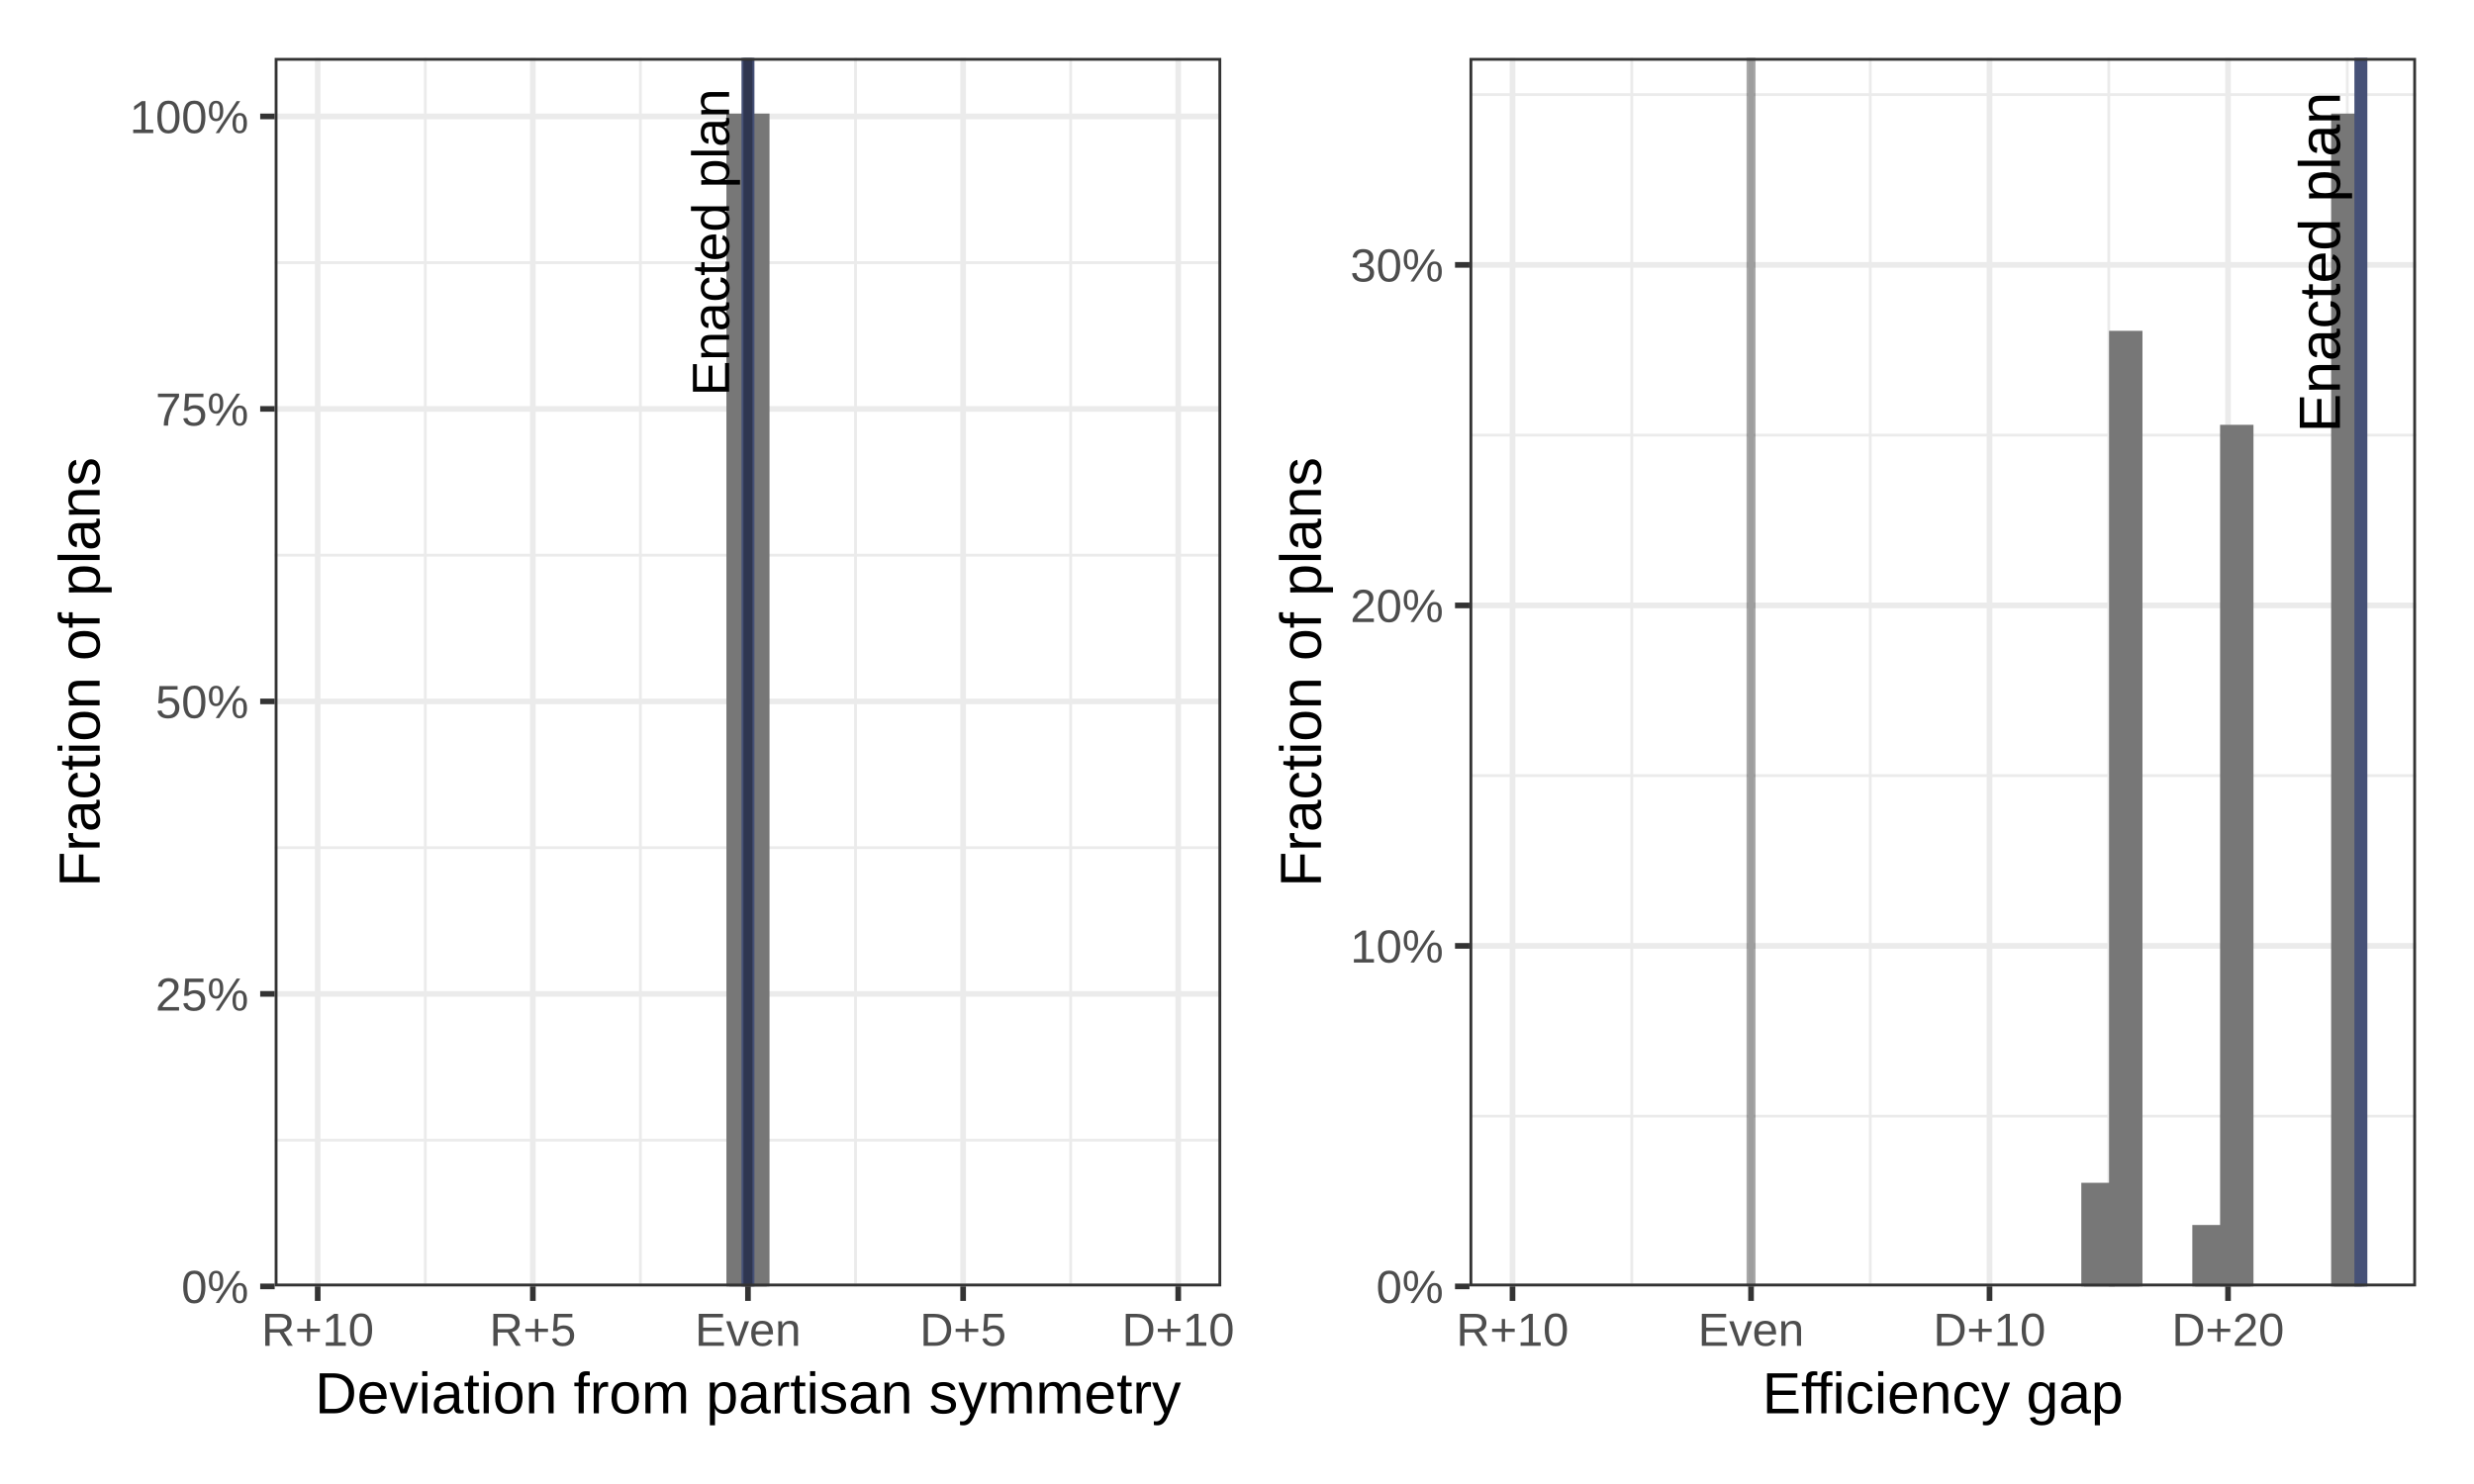
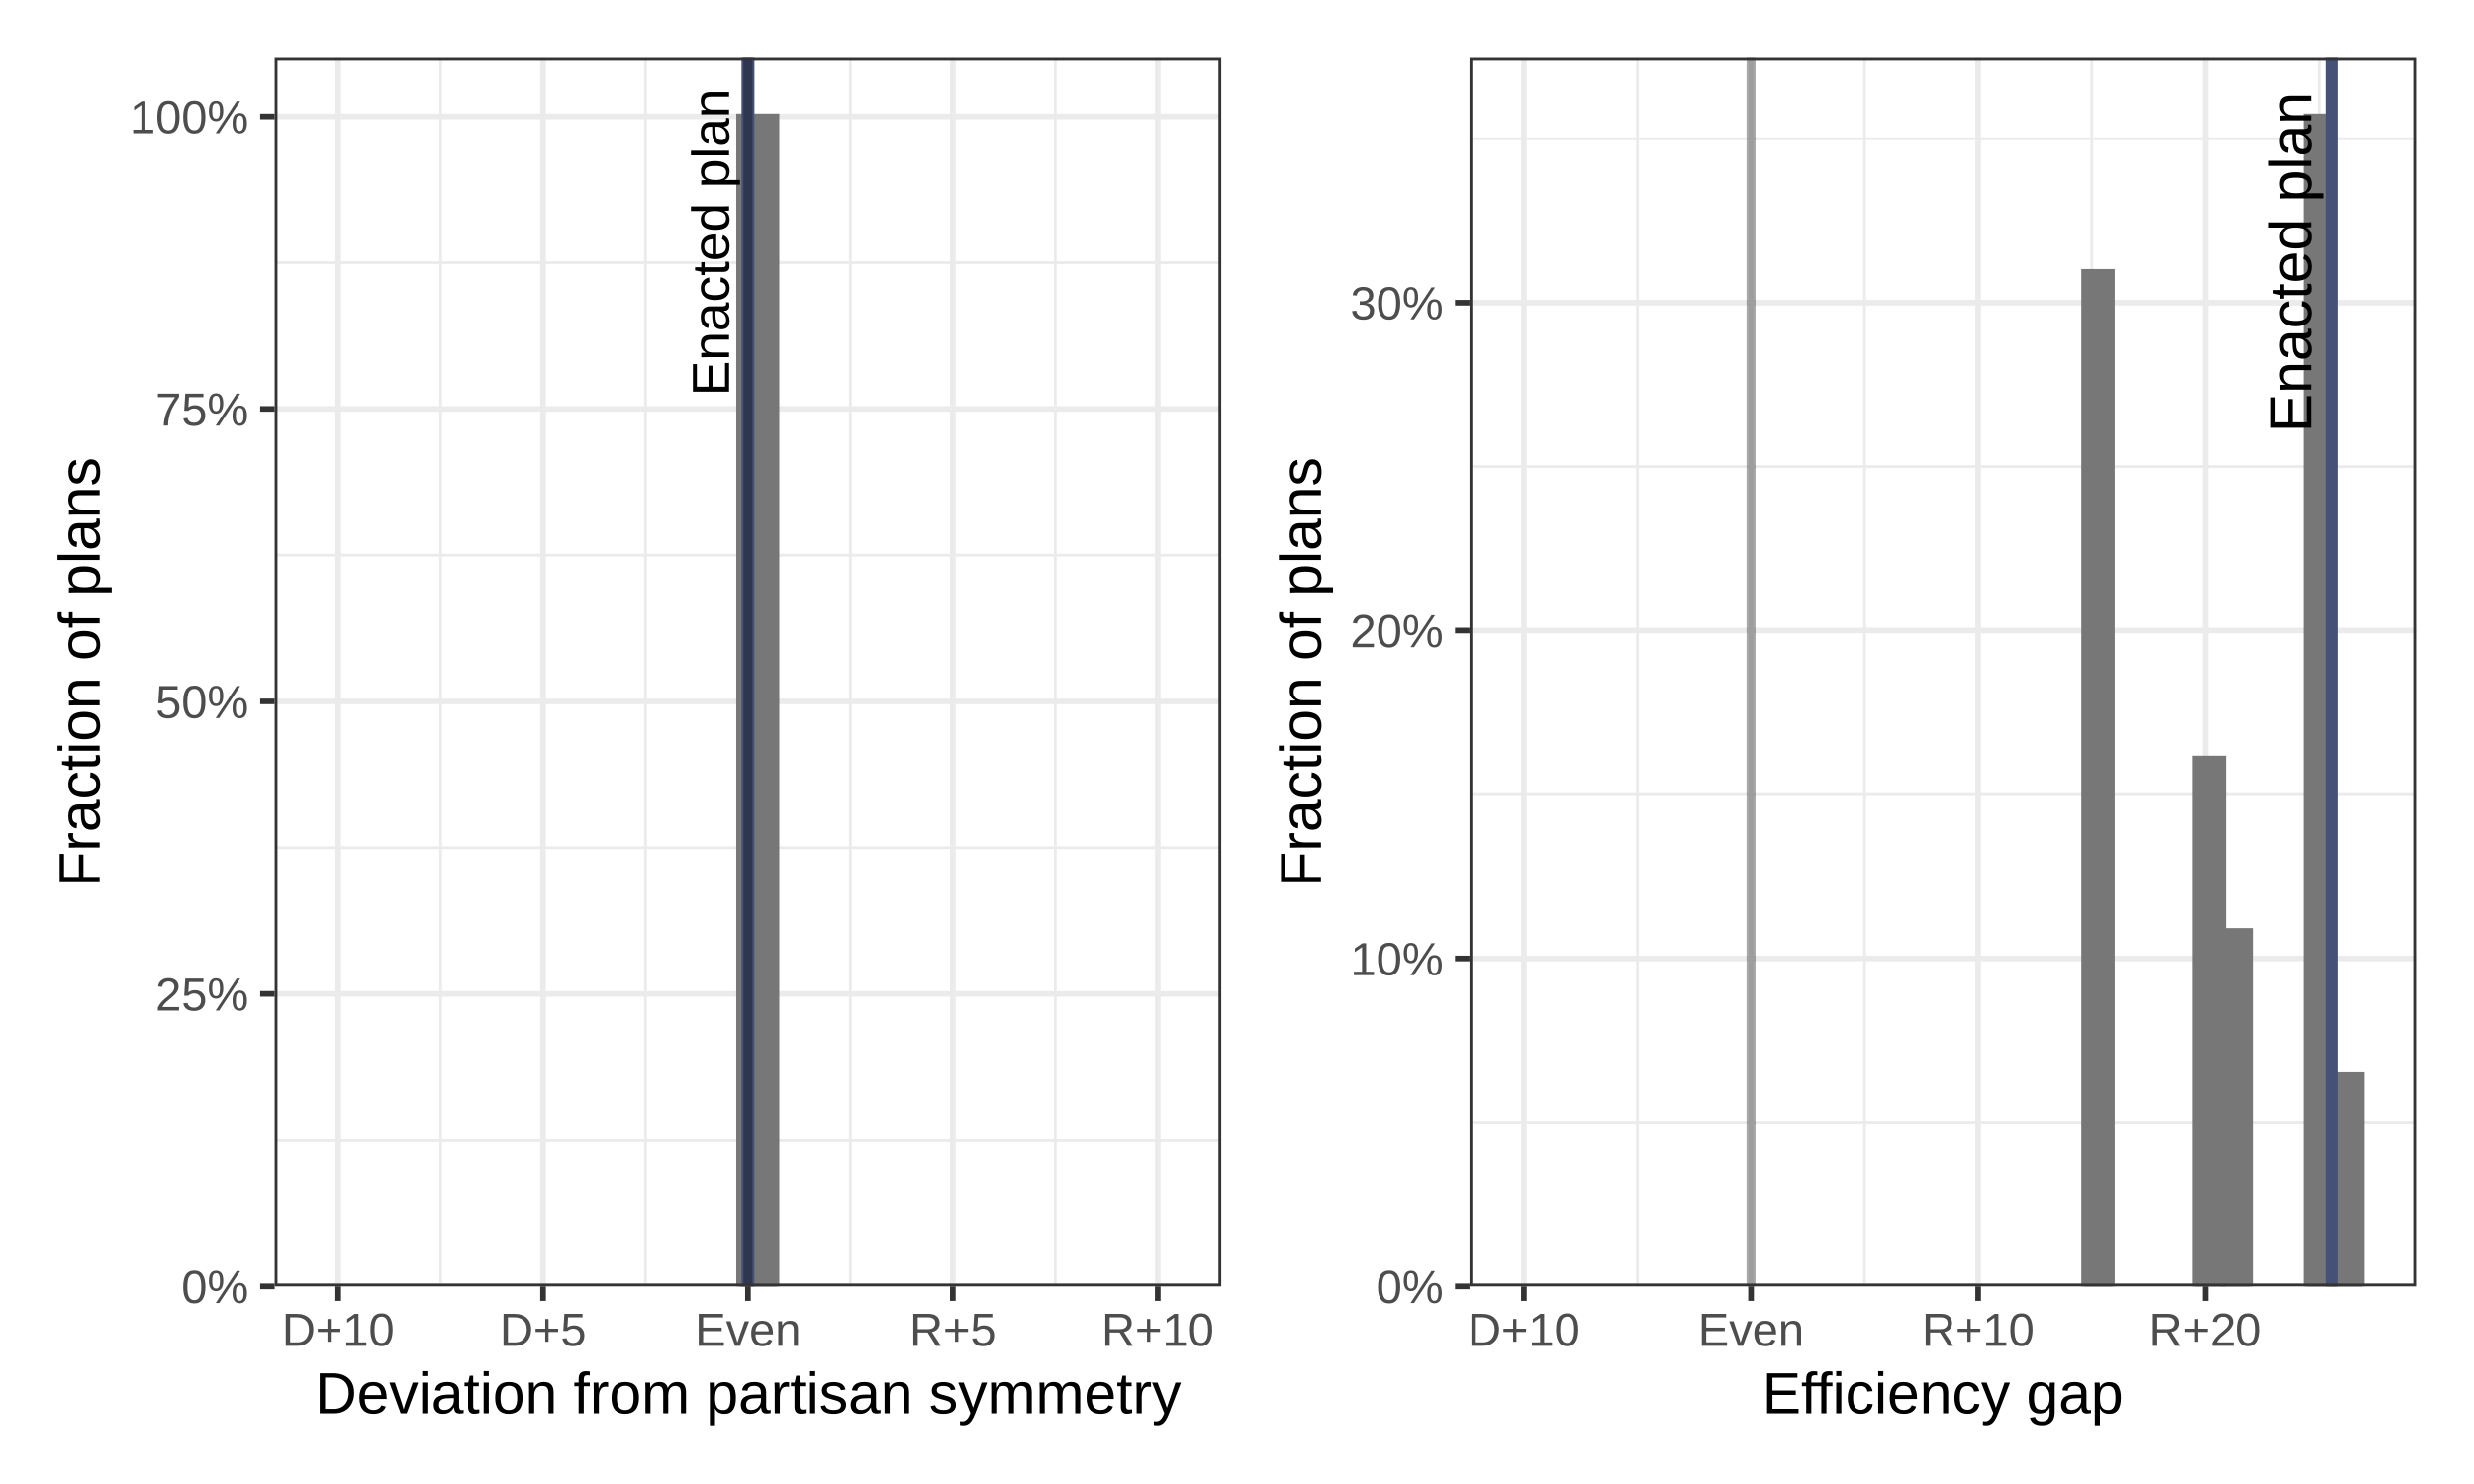
<svg xmlns="http://www.w3.org/2000/svg" class="svglite" width="468.00pt" height="280.80pt" viewBox="0 0 468.00 280.80">
  <defs>
    <style type="text/css">
    .svglite line, .svglite polyline, .svglite polygon, .svglite path, .svglite rect, .svglite circle {
      fill: none;
      stroke: #000000;
      stroke-linecap: round;
      stroke-linejoin: round;
      stroke-miterlimit: 10.00;
    }
  </style>
  </defs>
  <rect width="100%" height="100%" style="stroke: none; fill: #FFFFFF;" />
  <defs>
    <clipPath id="cpMC4wMHw0NjguMDB8MC4wMHwyODAuODA=">
      <rect x="0.00" y="0.00" width="468.00" height="280.80" />
    </clipPath>
  </defs>
  <g clip-path="url(#cpMC4wMHw0NjguMDB8MC4wMHwyODAuODA=)">
    <rect x="0" y="0" width="468.00" height="280.80" style="stroke-width: 1.07; stroke: #FFFFFF; fill: #FFFFFF;" />
  </g>
  <defs>
    <clipPath id="cpNS40OHwyMzYuNTB8NS40OHwyNzUuMzI=">
      <rect x="5.48" y="5.48" width="231.02" height="269.84" />
    </clipPath>
  </defs>
  <g clip-path="url(#cpNS40OHwyMzYuNTB8NS40OHwyNzUuMzI=)">
    <rect x="5.48" y="5.48" width="231.02" height="269.84" style="stroke-width: 1.07; stroke: #FFFFFF; fill: #FFFFFF;" />
  </g>
  <g clip-path="url(#cpMC4wMHw0NjguMDB8MC4wMHwyODAuODA=)">
</g>
  <defs>
    <clipPath id="cpNTEuOTZ8MjMxLjAyfDEwLjk2fDI0My40MQ==">
      <rect x="51.96" y="10.96" width="179.06" height="232.45" />
    </clipPath>
  </defs>
  <g clip-path="url(#cpNTEuOTZ8MjMxLjAyfDEwLjk2fDI0My40MQ==)">
    <rect x="51.96" y="10.96" width="179.06" height="232.45" style="stroke-width: 1.07; stroke: none; fill: #FFFFFF;" />
    <polyline points="51.96,215.74 231.02,215.74 " style="stroke-width: 0.53; stroke: #EBEBEB; stroke-linecap: butt;" />
    <polyline points="51.96,160.39 231.02,160.39 " style="stroke-width: 0.53; stroke: #EBEBEB; stroke-linecap: butt;" />
    <polyline points="51.96,105.05 231.02,105.05 " style="stroke-width: 0.53; stroke: #EBEBEB; stroke-linecap: butt;" />
    <polyline points="51.96,49.70 231.02,49.70 " style="stroke-width: 0.53; stroke: #EBEBEB; stroke-linecap: butt;" />
-     <polyline points="80.45,243.41 80.45,10.96 " style="stroke-width: 0.53; stroke: #EBEBEB; stroke-linecap: butt;" />
-     <polyline points="121.14,243.41 121.14,10.96 " style="stroke-width: 0.53; stroke: #EBEBEB; stroke-linecap: butt;" />
-     <polyline points="161.84,243.41 161.84,10.96 " style="stroke-width: 0.53; stroke: #EBEBEB; stroke-linecap: butt;" />
-     <polyline points="202.54,243.41 202.54,10.96 " style="stroke-width: 0.53; stroke: #EBEBEB; stroke-linecap: butt;" />
+     <polyline points="83.36,243.41 83.36,10.96 " style="stroke-width: 0.53; stroke: #EBEBEB; stroke-linecap: butt;" />
+     <polyline points="122.11,243.41 122.11,10.96 " style="stroke-width: 0.53; stroke: #EBEBEB; stroke-linecap: butt;" />
+     <polyline points="160.87,243.41 160.87,10.96 " style="stroke-width: 0.53; stroke: #EBEBEB; stroke-linecap: butt;" />
+     <polyline points="199.63,243.41 199.63,10.96 " style="stroke-width: 0.53; stroke: #EBEBEB; stroke-linecap: butt;" />
    <polyline points="51.96,243.41 231.02,243.41 " style="stroke-width: 1.07; stroke: #EBEBEB; stroke-linecap: butt;" />
    <polyline points="51.96,188.06 231.02,188.06 " style="stroke-width: 1.07; stroke: #EBEBEB; stroke-linecap: butt;" />
    <polyline points="51.96,132.72 231.02,132.72 " style="stroke-width: 1.07; stroke: #EBEBEB; stroke-linecap: butt;" />
    <polyline points="51.96,77.37 231.02,77.37 " style="stroke-width: 1.07; stroke: #EBEBEB; stroke-linecap: butt;" />
    <polyline points="51.96,22.03 231.02,22.03 " style="stroke-width: 1.07; stroke: #EBEBEB; stroke-linecap: butt;" />
-     <polyline points="60.10,243.41 60.10,10.96 " style="stroke-width: 1.07; stroke: #EBEBEB; stroke-linecap: butt;" />
-     <polyline points="100.80,243.41 100.80,10.96 " style="stroke-width: 1.07; stroke: #EBEBEB; stroke-linecap: butt;" />
+     <polyline points="63.98,243.41 63.98,10.96 " style="stroke-width: 1.07; stroke: #EBEBEB; stroke-linecap: butt;" />
+     <polyline points="102.73,243.41 102.73,10.96 " style="stroke-width: 1.07; stroke: #EBEBEB; stroke-linecap: butt;" />
    <polyline points="141.49,243.41 141.49,10.96 " style="stroke-width: 1.07; stroke: #EBEBEB; stroke-linecap: butt;" />
-     <polyline points="182.19,243.41 182.19,10.96 " style="stroke-width: 1.07; stroke: #EBEBEB; stroke-linecap: butt;" />
-     <polyline points="222.88,243.41 222.88,10.96 " style="stroke-width: 1.07; stroke: #EBEBEB; stroke-linecap: butt;" />
-     <rect x="60.10" y="243.41" width="7.08" height="0.00" style="stroke-width: 1.07; stroke: #777777; stroke-linecap: square; stroke-linejoin: miter; fill: #777777;" />
-     <rect x="67.18" y="243.41" width="7.08" height="0.00" style="stroke-width: 1.07; stroke: #777777; stroke-linecap: square; stroke-linejoin: miter; fill: #777777;" />
-     <rect x="74.26" y="243.41" width="7.08" height="0.00" style="stroke-width: 1.07; stroke: #777777; stroke-linecap: square; stroke-linejoin: miter; fill: #777777;" />
-     <rect x="81.33" y="243.41" width="7.08" height="0.00" style="stroke-width: 1.07; stroke: #777777; stroke-linecap: square; stroke-linejoin: miter; fill: #777777;" />
-     <rect x="88.41" y="243.41" width="7.08" height="0.00" style="stroke-width: 1.07; stroke: #777777; stroke-linecap: square; stroke-linejoin: miter; fill: #777777;" />
-     <rect x="95.49" y="243.41" width="7.08" height="0.00" style="stroke-width: 1.07; stroke: #777777; stroke-linecap: square; stroke-linejoin: miter; fill: #777777;" />
-     <rect x="102.57" y="243.41" width="7.08" height="0.00" style="stroke-width: 1.07; stroke: #777777; stroke-linecap: square; stroke-linejoin: miter; fill: #777777;" />
-     <rect x="109.64" y="243.41" width="7.08" height="0.00" style="stroke-width: 1.07; stroke: #777777; stroke-linecap: square; stroke-linejoin: miter; fill: #777777;" />
-     <rect x="116.72" y="243.41" width="7.08" height="0.00" style="stroke-width: 1.07; stroke: #777777; stroke-linecap: square; stroke-linejoin: miter; fill: #777777;" />
-     <rect x="123.80" y="243.41" width="7.08" height="0.00" style="stroke-width: 1.07; stroke: #777777; stroke-linecap: square; stroke-linejoin: miter; fill: #777777;" />
-     <rect x="130.88" y="243.41" width="7.08" height="0.00" style="stroke-width: 1.07; stroke: #777777; stroke-linecap: square; stroke-linejoin: miter; fill: #777777;" />
-     <rect x="137.95" y="22.03" width="7.08" height="221.38" style="stroke-width: 1.07; stroke: #777777; stroke-linecap: square; stroke-linejoin: miter; fill: #777777;" />
-     <rect x="145.03" y="243.41" width="7.08" height="0.00" style="stroke-width: 1.07; stroke: #777777; stroke-linecap: square; stroke-linejoin: miter; fill: #777777;" />
-     <rect x="152.11" y="243.41" width="7.08" height="0.00" style="stroke-width: 1.07; stroke: #777777; stroke-linecap: square; stroke-linejoin: miter; fill: #777777;" />
-     <rect x="159.19" y="243.41" width="7.08" height="0.00" style="stroke-width: 1.07; stroke: #777777; stroke-linecap: square; stroke-linejoin: miter; fill: #777777;" />
-     <rect x="166.26" y="243.41" width="7.08" height="0.00" style="stroke-width: 1.07; stroke: #777777; stroke-linecap: square; stroke-linejoin: miter; fill: #777777;" />
-     <rect x="173.34" y="243.41" width="7.08" height="0.00" style="stroke-width: 1.07; stroke: #777777; stroke-linecap: square; stroke-linejoin: miter; fill: #777777;" />
-     <rect x="180.42" y="243.41" width="7.08" height="0.00" style="stroke-width: 1.07; stroke: #777777; stroke-linecap: square; stroke-linejoin: miter; fill: #777777;" />
-     <rect x="187.50" y="243.41" width="7.08" height="0.00" style="stroke-width: 1.07; stroke: #777777; stroke-linecap: square; stroke-linejoin: miter; fill: #777777;" />
-     <rect x="194.57" y="243.41" width="7.08" height="0.00" style="stroke-width: 1.07; stroke: #777777; stroke-linecap: square; stroke-linejoin: miter; fill: #777777;" />
-     <rect x="201.65" y="243.41" width="7.08" height="0.00" style="stroke-width: 1.07; stroke: #777777; stroke-linecap: square; stroke-linejoin: miter; fill: #777777;" />
-     <rect x="208.73" y="243.41" width="7.08" height="0.00" style="stroke-width: 1.07; stroke: #777777; stroke-linecap: square; stroke-linejoin: miter; fill: #777777;" />
+     <polyline points="180.25,243.41 180.25,10.96 " style="stroke-width: 1.07; stroke: #EBEBEB; stroke-linecap: butt;" />
+     <polyline points="219.01,243.41 219.01,10.96 " style="stroke-width: 1.07; stroke: #EBEBEB; stroke-linecap: butt;" />
+     <rect x="61.95" y="243.41" width="7.08" height="0.00" style="stroke-width: 1.07; stroke: #777777; stroke-linecap: square; stroke-linejoin: miter; fill: #777777;" />
+     <rect x="69.03" y="243.41" width="7.08" height="0.00" style="stroke-width: 1.07; stroke: #777777; stroke-linecap: square; stroke-linejoin: miter; fill: #777777;" />
+     <rect x="76.11" y="243.41" width="7.08" height="0.00" style="stroke-width: 1.07; stroke: #777777; stroke-linecap: square; stroke-linejoin: miter; fill: #777777;" />
+     <rect x="83.19" y="243.41" width="7.08" height="0.00" style="stroke-width: 1.07; stroke: #777777; stroke-linecap: square; stroke-linejoin: miter; fill: #777777;" />
+     <rect x="90.26" y="243.41" width="7.08" height="0.00" style="stroke-width: 1.07; stroke: #777777; stroke-linecap: square; stroke-linejoin: miter; fill: #777777;" />
+     <rect x="97.34" y="243.41" width="7.08" height="0.00" style="stroke-width: 1.07; stroke: #777777; stroke-linecap: square; stroke-linejoin: miter; fill: #777777;" />
+     <rect x="104.42" y="243.41" width="7.08" height="0.00" style="stroke-width: 1.07; stroke: #777777; stroke-linecap: square; stroke-linejoin: miter; fill: #777777;" />
+     <rect x="111.50" y="243.41" width="7.08" height="0.00" style="stroke-width: 1.07; stroke: #777777; stroke-linecap: square; stroke-linejoin: miter; fill: #777777;" />
+     <rect x="118.57" y="243.41" width="7.08" height="0.00" style="stroke-width: 1.07; stroke: #777777; stroke-linecap: square; stroke-linejoin: miter; fill: #777777;" />
+     <rect x="125.65" y="243.41" width="7.08" height="0.00" style="stroke-width: 1.07; stroke: #777777; stroke-linecap: square; stroke-linejoin: miter; fill: #777777;" />
+     <rect x="132.73" y="243.41" width="7.08" height="0.00" style="stroke-width: 1.07; stroke: #777777; stroke-linecap: square; stroke-linejoin: miter; fill: #777777;" />
+     <rect x="139.81" y="22.03" width="7.08" height="221.38" style="stroke-width: 1.07; stroke: #777777; stroke-linecap: square; stroke-linejoin: miter; fill: #777777;" />
+     <rect x="146.88" y="243.41" width="7.08" height="0.00" style="stroke-width: 1.07; stroke: #777777; stroke-linecap: square; stroke-linejoin: miter; fill: #777777;" />
+     <rect x="153.96" y="243.41" width="7.08" height="0.00" style="stroke-width: 1.07; stroke: #777777; stroke-linecap: square; stroke-linejoin: miter; fill: #777777;" />
+     <rect x="161.04" y="243.41" width="7.08" height="0.00" style="stroke-width: 1.07; stroke: #777777; stroke-linecap: square; stroke-linejoin: miter; fill: #777777;" />
+     <rect x="168.12" y="243.41" width="7.08" height="0.00" style="stroke-width: 1.07; stroke: #777777; stroke-linecap: square; stroke-linejoin: miter; fill: #777777;" />
+     <rect x="175.19" y="243.41" width="7.08" height="0.00" style="stroke-width: 1.07; stroke: #777777; stroke-linecap: square; stroke-linejoin: miter; fill: #777777;" />
+     <rect x="182.27" y="243.41" width="7.08" height="0.00" style="stroke-width: 1.07; stroke: #777777; stroke-linecap: square; stroke-linejoin: miter; fill: #777777;" />
+     <rect x="189.35" y="243.41" width="7.08" height="0.00" style="stroke-width: 1.07; stroke: #777777; stroke-linecap: square; stroke-linejoin: miter; fill: #777777;" />
+     <rect x="196.43" y="243.41" width="7.08" height="0.00" style="stroke-width: 1.07; stroke: #777777; stroke-linecap: square; stroke-linejoin: miter; fill: #777777;" />
+     <rect x="203.50" y="243.41" width="7.08" height="0.00" style="stroke-width: 1.07; stroke: #777777; stroke-linecap: square; stroke-linejoin: miter; fill: #777777;" />
+     <rect x="210.58" y="243.41" width="7.08" height="0.00" style="stroke-width: 1.07; stroke: #777777; stroke-linecap: square; stroke-linejoin: miter; fill: #777777;" />
    <line x1="141.49" y1="243.41" x2="141.49" y2="10.96" style="stroke-width: 2.45; stroke: #465177; stroke-linecap: butt;" />
    <line x1="141.49" y1="243.41" x2="141.49" y2="10.96" style="stroke-width: 1.71; stroke: #000000; stroke-opacity: 0.33; stroke-linecap: butt;" />
    <text transform="translate(137.92,16.77) rotate(-90)" text-anchor="end" style="font-size: 9.96px; font-family: Arial;" textLength="58.11px" lengthAdjust="spacingAndGlyphs">Enacted plan</text>
    <rect x="51.96" y="10.96" width="179.06" height="232.45" style="stroke-width: 1.07; stroke: #333333;" />
  </g>
  <g clip-path="url(#cpMC4wMHw0NjguMDB8MC4wMHwyODAuODA=)">
    <text x="47.03" y="246.56" text-anchor="end" style="font-size: 8.80px; fill: #4D4D4D; font-family: Arial;" textLength="12.72px" lengthAdjust="spacingAndGlyphs">0%</text>
    <text x="47.03" y="191.22" text-anchor="end" style="font-size: 8.80px; fill: #4D4D4D; font-family: Arial;" textLength="17.61px" lengthAdjust="spacingAndGlyphs">25%</text>
    <text x="47.03" y="135.87" text-anchor="end" style="font-size: 8.80px; fill: #4D4D4D; font-family: Arial;" textLength="17.61px" lengthAdjust="spacingAndGlyphs">50%</text>
    <text x="47.03" y="80.53" text-anchor="end" style="font-size: 8.80px; fill: #4D4D4D; font-family: Arial;" textLength="17.61px" lengthAdjust="spacingAndGlyphs">75%</text>
    <text x="47.03" y="25.18" text-anchor="end" style="font-size: 8.80px; fill: #4D4D4D; font-family: Arial;" textLength="22.51px" lengthAdjust="spacingAndGlyphs">100%</text>
    <polyline points="49.22,243.41 51.96,243.41 " style="stroke-width: 1.07; stroke: #333333; stroke-linecap: butt;" />
    <polyline points="49.22,188.06 51.96,188.06 " style="stroke-width: 1.07; stroke: #333333; stroke-linecap: butt;" />
    <polyline points="49.22,132.72 51.96,132.72 " style="stroke-width: 1.07; stroke: #333333; stroke-linecap: butt;" />
    <polyline points="49.22,77.37 51.96,77.37 " style="stroke-width: 1.07; stroke: #333333; stroke-linecap: butt;" />
    <polyline points="49.22,22.03 51.96,22.03 " style="stroke-width: 1.07; stroke: #333333; stroke-linecap: butt;" />
-     <polyline points="60.10,246.15 60.10,243.41 " style="stroke-width: 1.07; stroke: #333333; stroke-linecap: butt;" />
-     <polyline points="100.80,246.15 100.80,243.41 " style="stroke-width: 1.07; stroke: #333333; stroke-linecap: butt;" />
+     <polyline points="63.98,246.15 63.98,243.41 " style="stroke-width: 1.07; stroke: #333333; stroke-linecap: butt;" />
+     <polyline points="102.73,246.15 102.73,243.41 " style="stroke-width: 1.07; stroke: #333333; stroke-linecap: butt;" />
    <polyline points="141.49,246.15 141.49,243.41 " style="stroke-width: 1.07; stroke: #333333; stroke-linecap: butt;" />
-     <polyline points="182.19,246.15 182.19,243.41 " style="stroke-width: 1.07; stroke: #333333; stroke-linecap: butt;" />
-     <polyline points="222.88,246.15 222.88,243.41 " style="stroke-width: 1.07; stroke: #333333; stroke-linecap: butt;" />
-     <text x="60.10" y="254.65" text-anchor="middle" style="font-size: 8.80px; fill: #4D4D4D; font-family: Arial;" textLength="21.28px" lengthAdjust="spacingAndGlyphs">R+10</text>
-     <text x="100.80" y="254.65" text-anchor="middle" style="font-size: 8.80px; fill: #4D4D4D; font-family: Arial;" textLength="16.39px" lengthAdjust="spacingAndGlyphs">R+5</text>
+     <polyline points="180.25,246.15 180.25,243.41 " style="stroke-width: 1.07; stroke: #333333; stroke-linecap: butt;" />
+     <polyline points="219.01,246.15 219.01,243.41 " style="stroke-width: 1.07; stroke: #333333; stroke-linecap: butt;" />
+     <text x="63.98" y="254.65" text-anchor="middle" style="font-size: 8.80px; fill: #4D4D4D; font-family: Arial;" textLength="21.28px" lengthAdjust="spacingAndGlyphs">D+10</text>
+     <text x="102.73" y="254.65" text-anchor="middle" style="font-size: 8.80px; fill: #4D4D4D; font-family: Arial;" textLength="16.39px" lengthAdjust="spacingAndGlyphs">D+5</text>
    <text x="141.49" y="254.65" text-anchor="middle" style="font-size: 8.80px; fill: #4D4D4D; font-family: Arial;" textLength="20.06px" lengthAdjust="spacingAndGlyphs">Even</text>
-     <text x="182.19" y="254.65" text-anchor="middle" style="font-size: 8.80px; fill: #4D4D4D; font-family: Arial;" textLength="16.39px" lengthAdjust="spacingAndGlyphs">D+5</text>
-     <text x="222.88" y="254.65" text-anchor="middle" style="font-size: 8.80px; fill: #4D4D4D; font-family: Arial;" textLength="21.28px" lengthAdjust="spacingAndGlyphs">D+10</text>
+     <text x="180.25" y="254.65" text-anchor="middle" style="font-size: 8.80px; fill: #4D4D4D; font-family: Arial;" textLength="16.39px" lengthAdjust="spacingAndGlyphs">R+5</text>
+     <text x="219.01" y="254.65" text-anchor="middle" style="font-size: 8.80px; fill: #4D4D4D; font-family: Arial;" textLength="21.28px" lengthAdjust="spacingAndGlyphs">R+10</text>
    <text x="141.49" y="267.42" text-anchor="middle" style="font-size: 11.00px; font-family: Arial;" textLength="163.83px" lengthAdjust="spacingAndGlyphs">Deviation from partisan symmetry</text>
    <text transform="translate(18.85,127.18) rotate(-90)" text-anchor="middle" style="font-size: 11.00px; font-family: Arial;" textLength="81.32px" lengthAdjust="spacingAndGlyphs">Fraction of plans</text>
  </g>
  <defs>
    <clipPath id="cpMjM2LjUwfDQ2Mi41Mnw1LjQ4fDI3NS4zMg==">
      <rect x="236.50" y="5.48" width="226.02" height="269.84" />
    </clipPath>
  </defs>
  <g clip-path="url(#cpMjM2LjUwfDQ2Mi41Mnw1LjQ4fDI3NS4zMg==)">
    <rect x="236.50" y="5.48" width="226.02" height="269.84" style="stroke-width: 1.07; stroke: #FFFFFF; fill: #FFFFFF;" />
  </g>
  <g clip-path="url(#cpMC4wMHw0NjguMDB8MC4wMHwyODAuODA=)">
</g>
  <defs>
    <clipPath id="cpMjc3Ljk4fDQ1Ny4wNHwxMC45NnwyNDMuNDE=">
      <rect x="277.98" y="10.96" width="179.06" height="232.45" />
    </clipPath>
  </defs>
  <g clip-path="url(#cpMjc3Ljk4fDQ1Ny4wNHwxMC45NnwyNDMuNDE=)">
    <rect x="277.98" y="10.96" width="179.06" height="232.45" style="stroke-width: 1.07; stroke: none; fill: #FFFFFF;" />
-     <polyline points="277.98,211.19 457.04,211.19 " style="stroke-width: 0.53; stroke: #EBEBEB; stroke-linecap: butt;" />
-     <polyline points="277.98,146.76 457.04,146.76 " style="stroke-width: 0.53; stroke: #EBEBEB; stroke-linecap: butt;" />
-     <polyline points="277.98,82.33 457.04,82.33 " style="stroke-width: 0.53; stroke: #EBEBEB; stroke-linecap: butt;" />
-     <polyline points="277.98,17.90 457.04,17.90 " style="stroke-width: 0.53; stroke: #EBEBEB; stroke-linecap: butt;" />
-     <polyline points="308.68,243.41 308.68,10.96 " style="stroke-width: 0.53; stroke: #EBEBEB; stroke-linecap: butt;" />
-     <polyline points="353.79,243.41 353.79,10.96 " style="stroke-width: 0.53; stroke: #EBEBEB; stroke-linecap: butt;" />
-     <polyline points="398.91,243.41 398.91,10.96 " style="stroke-width: 0.53; stroke: #EBEBEB; stroke-linecap: butt;" />
-     <polyline points="444.03,243.41 444.03,10.96 " style="stroke-width: 0.53; stroke: #EBEBEB; stroke-linecap: butt;" />
+     <polyline points="277.98,212.39 457.04,212.39 " style="stroke-width: 0.53; stroke: #EBEBEB; stroke-linecap: butt;" />
+     <polyline points="277.98,150.34 457.04,150.34 " style="stroke-width: 0.53; stroke: #EBEBEB; stroke-linecap: butt;" />
+     <polyline points="277.98,88.29 457.04,88.29 " style="stroke-width: 0.53; stroke: #EBEBEB; stroke-linecap: butt;" />
+     <polyline points="277.98,26.25 457.04,26.25 " style="stroke-width: 0.53; stroke: #EBEBEB; stroke-linecap: butt;" />
+     <polyline points="309.75,243.41 309.75,10.96 " style="stroke-width: 0.53; stroke: #EBEBEB; stroke-linecap: butt;" />
+     <polyline points="352.72,243.41 352.72,10.96 " style="stroke-width: 0.53; stroke: #EBEBEB; stroke-linecap: butt;" />
+     <polyline points="395.69,243.41 395.69,10.96 " style="stroke-width: 0.53; stroke: #EBEBEB; stroke-linecap: butt;" />
+     <polyline points="438.66,243.41 438.66,10.96 " style="stroke-width: 0.53; stroke: #EBEBEB; stroke-linecap: butt;" />
    <polyline points="277.98,243.41 457.04,243.41 " style="stroke-width: 1.07; stroke: #EBEBEB; stroke-linecap: butt;" />
-     <polyline points="277.98,178.98 457.04,178.98 " style="stroke-width: 1.07; stroke: #EBEBEB; stroke-linecap: butt;" />
-     <polyline points="277.98,114.55 457.04,114.55 " style="stroke-width: 1.07; stroke: #EBEBEB; stroke-linecap: butt;" />
-     <polyline points="277.98,50.12 457.04,50.12 " style="stroke-width: 1.07; stroke: #EBEBEB; stroke-linecap: butt;" />
-     <polyline points="286.12,243.41 286.12,10.96 " style="stroke-width: 1.07; stroke: #EBEBEB; stroke-linecap: butt;" />
+     <polyline points="277.98,181.36 457.04,181.36 " style="stroke-width: 1.07; stroke: #EBEBEB; stroke-linecap: butt;" />
+     <polyline points="277.98,119.32 457.04,119.32 " style="stroke-width: 1.07; stroke: #EBEBEB; stroke-linecap: butt;" />
+     <polyline points="277.98,57.27 457.04,57.27 " style="stroke-width: 1.07; stroke: #EBEBEB; stroke-linecap: butt;" />
+     <polyline points="288.27,243.41 288.27,10.96 " style="stroke-width: 1.07; stroke: #EBEBEB; stroke-linecap: butt;" />
    <polyline points="331.24,243.41 331.24,10.96 " style="stroke-width: 1.07; stroke: #EBEBEB; stroke-linecap: butt;" />
-     <polyline points="376.35,243.41 376.35,10.96 " style="stroke-width: 1.07; stroke: #EBEBEB; stroke-linecap: butt;" />
-     <polyline points="421.47,243.41 421.47,10.96 " style="stroke-width: 1.07; stroke: #EBEBEB; stroke-linecap: butt;" />
+     <polyline points="374.20,243.41 374.20,10.96 " style="stroke-width: 1.07; stroke: #EBEBEB; stroke-linecap: butt;" />
+     <polyline points="417.17,243.41 417.17,10.96 " style="stroke-width: 1.07; stroke: #EBEBEB; stroke-linecap: butt;" />
    <rect x="289.23" y="243.41" width="5.25" height="0.00" style="stroke-width: 1.07; stroke: #777777; stroke-linecap: square; stroke-linejoin: miter; fill: #777777;" />
    <rect x="294.48" y="243.41" width="5.25" height="0.00" style="stroke-width: 1.07; stroke: #777777; stroke-linecap: square; stroke-linejoin: miter; fill: #777777;" />
    <rect x="299.73" y="243.41" width="5.25" height="0.00" style="stroke-width: 1.07; stroke: #777777; stroke-linecap: square; stroke-linejoin: miter; fill: #777777;" />
    <rect x="304.98" y="243.41" width="5.25" height="0.00" style="stroke-width: 1.07; stroke: #777777; stroke-linecap: square; stroke-linejoin: miter; fill: #777777;" />
    <rect x="310.23" y="243.41" width="5.25" height="0.00" style="stroke-width: 1.07; stroke: #777777; stroke-linecap: square; stroke-linejoin: miter; fill: #777777;" />
    <rect x="315.48" y="243.41" width="5.25" height="0.00" style="stroke-width: 1.07; stroke: #777777; stroke-linecap: square; stroke-linejoin: miter; fill: #777777;" />
    <rect x="320.73" y="243.41" width="5.25" height="0.00" style="stroke-width: 1.07; stroke: #777777; stroke-linecap: square; stroke-linejoin: miter; fill: #777777;" />
    <rect x="325.99" y="243.41" width="5.25" height="0.00" style="stroke-width: 1.07; stroke: #777777; stroke-linecap: square; stroke-linejoin: miter; fill: #777777;" />
    <rect x="331.24" y="243.41" width="5.25" height="0.00" style="stroke-width: 1.07; stroke: #777777; stroke-linecap: square; stroke-linejoin: miter; fill: #777777;" />
    <rect x="336.49" y="243.41" width="5.25" height="0.00" style="stroke-width: 1.07; stroke: #777777; stroke-linecap: square; stroke-linejoin: miter; fill: #777777;" />
    <rect x="341.74" y="243.41" width="5.25" height="0.00" style="stroke-width: 1.07; stroke: #777777; stroke-linecap: square; stroke-linejoin: miter; fill: #777777;" />
    <rect x="346.99" y="243.41" width="5.25" height="0.00" style="stroke-width: 1.07; stroke: #777777; stroke-linecap: square; stroke-linejoin: miter; fill: #777777;" />
    <rect x="352.24" y="243.41" width="5.25" height="0.00" style="stroke-width: 1.07; stroke: #777777; stroke-linecap: square; stroke-linejoin: miter; fill: #777777;" />
    <rect x="357.49" y="243.41" width="5.25" height="0.00" style="stroke-width: 1.07; stroke: #777777; stroke-linecap: square; stroke-linejoin: miter; fill: #777777;" />
    <rect x="362.74" y="243.41" width="5.25" height="0.00" style="stroke-width: 1.07; stroke: #777777; stroke-linecap: square; stroke-linejoin: miter; fill: #777777;" />
    <rect x="367.99" y="243.41" width="5.25" height="0.00" style="stroke-width: 1.07; stroke: #777777; stroke-linecap: square; stroke-linejoin: miter; fill: #777777;" />
    <rect x="373.24" y="243.41" width="5.25" height="0.00" style="stroke-width: 1.07; stroke: #777777; stroke-linecap: square; stroke-linejoin: miter; fill: #777777;" />
    <rect x="378.50" y="243.41" width="5.25" height="0.00" style="stroke-width: 1.07; stroke: #777777; stroke-linecap: square; stroke-linejoin: miter; fill: #777777;" />
    <rect x="383.75" y="243.41" width="5.25" height="0.00" style="stroke-width: 1.07; stroke: #777777; stroke-linecap: square; stroke-linejoin: miter; fill: #777777;" />
    <rect x="389.00" y="243.41" width="5.25" height="0.00" style="stroke-width: 1.07; stroke: #777777; stroke-linecap: square; stroke-linejoin: miter; fill: #777777;" />
-     <rect x="394.25" y="224.34" width="5.25" height="19.07" style="stroke-width: 1.07; stroke: #777777; stroke-linecap: square; stroke-linejoin: miter; fill: #777777;" />
-     <rect x="399.50" y="63.13" width="5.25" height="180.28" style="stroke-width: 1.07; stroke: #777777; stroke-linecap: square; stroke-linejoin: miter; fill: #777777;" />
+     <rect x="394.25" y="51.44" width="5.25" height="191.97" style="stroke-width: 1.07; stroke: #777777; stroke-linecap: square; stroke-linejoin: miter; fill: #777777;" />
+     <rect x="399.50" y="243.41" width="5.25" height="0.00" style="stroke-width: 1.07; stroke: #777777; stroke-linecap: square; stroke-linejoin: miter; fill: #777777;" />
    <rect x="404.75" y="243.41" width="5.25" height="0.00" style="stroke-width: 1.07; stroke: #777777; stroke-linecap: square; stroke-linejoin: miter; fill: #777777;" />
    <rect x="410.00" y="243.41" width="5.25" height="0.00" style="stroke-width: 1.07; stroke: #777777; stroke-linecap: square; stroke-linejoin: miter; fill: #777777;" />
-     <rect x="415.25" y="232.33" width="5.25" height="11.08" style="stroke-width: 1.07; stroke: #777777; stroke-linecap: square; stroke-linejoin: miter; fill: #777777;" />
-     <rect x="420.50" y="80.92" width="5.25" height="162.49" style="stroke-width: 1.07; stroke: #777777; stroke-linecap: square; stroke-linejoin: miter; fill: #777777;" />
+     <rect x="415.25" y="143.52" width="5.25" height="99.89" style="stroke-width: 1.07; stroke: #777777; stroke-linecap: square; stroke-linejoin: miter; fill: #777777;" />
+     <rect x="420.50" y="176.15" width="5.25" height="67.26" style="stroke-width: 1.07; stroke: #777777; stroke-linecap: square; stroke-linejoin: miter; fill: #777777;" />
    <rect x="425.76" y="243.41" width="5.25" height="0.00" style="stroke-width: 1.07; stroke: #777777; stroke-linecap: square; stroke-linejoin: miter; fill: #777777;" />
    <rect x="431.01" y="243.41" width="5.25" height="0.00" style="stroke-width: 1.07; stroke: #777777; stroke-linecap: square; stroke-linejoin: miter; fill: #777777;" />
-     <rect x="436.26" y="243.41" width="5.25" height="0.00" style="stroke-width: 1.07; stroke: #777777; stroke-linecap: square; stroke-linejoin: miter; fill: #777777;" />
-     <rect x="441.51" y="22.03" width="5.25" height="221.38" style="stroke-width: 1.07; stroke: #777777; stroke-linecap: square; stroke-linejoin: miter; fill: #777777;" />
-     <line x1="446.60" y1="243.41" x2="446.60" y2="10.96" style="stroke-width: 2.45; stroke: #465177; stroke-linecap: butt;" />
+     <rect x="436.26" y="22.03" width="5.25" height="221.38" style="stroke-width: 1.07; stroke: #777777; stroke-linecap: square; stroke-linejoin: miter; fill: #777777;" />
+     <rect x="441.51" y="203.45" width="5.25" height="39.96" style="stroke-width: 1.07; stroke: #777777; stroke-linecap: square; stroke-linejoin: miter; fill: #777777;" />
+     <line x1="441.11" y1="243.41" x2="441.11" y2="10.96" style="stroke-width: 2.45; stroke: #465177; stroke-linecap: butt;" />
    <line x1="331.24" y1="243.41" x2="331.24" y2="10.96" style="stroke-width: 1.71; stroke: #000000; stroke-opacity: 0.33; stroke-linecap: butt;" />
-     <text transform="translate(442.64,17.40) rotate(-90)" text-anchor="end" style="font-size: 11.04px; font-family: Arial;" textLength="64.40px" lengthAdjust="spacingAndGlyphs">Enacted plan</text>
+     <text transform="translate(437.15,17.40) rotate(-90)" text-anchor="end" style="font-size: 11.04px; font-family: Arial;" textLength="64.40px" lengthAdjust="spacingAndGlyphs">Enacted plan</text>
    <rect x="277.98" y="10.96" width="179.06" height="232.45" style="stroke-width: 1.07; stroke: #333333;" />
  </g>
  <g clip-path="url(#cpMC4wMHw0NjguMDB8MC4wMHwyODAuODA=)">
    <text x="273.05" y="246.56" text-anchor="end" style="font-size: 8.80px; fill: #4D4D4D; font-family: Arial;" textLength="12.72px" lengthAdjust="spacingAndGlyphs">0%</text>
-     <text x="273.05" y="182.13" text-anchor="end" style="font-size: 8.80px; fill: #4D4D4D; font-family: Arial;" textLength="17.61px" lengthAdjust="spacingAndGlyphs">10%</text>
-     <text x="273.05" y="117.70" text-anchor="end" style="font-size: 8.80px; fill: #4D4D4D; font-family: Arial;" textLength="17.61px" lengthAdjust="spacingAndGlyphs">20%</text>
-     <text x="273.05" y="53.27" text-anchor="end" style="font-size: 8.80px; fill: #4D4D4D; font-family: Arial;" textLength="17.61px" lengthAdjust="spacingAndGlyphs">30%</text>
+     <text x="273.05" y="184.52" text-anchor="end" style="font-size: 8.80px; fill: #4D4D4D; font-family: Arial;" textLength="17.61px" lengthAdjust="spacingAndGlyphs">10%</text>
+     <text x="273.05" y="122.47" text-anchor="end" style="font-size: 8.80px; fill: #4D4D4D; font-family: Arial;" textLength="17.61px" lengthAdjust="spacingAndGlyphs">20%</text>
+     <text x="273.05" y="60.42" text-anchor="end" style="font-size: 8.80px; fill: #4D4D4D; font-family: Arial;" textLength="17.61px" lengthAdjust="spacingAndGlyphs">30%</text>
    <polyline points="275.24,243.41 277.98,243.41 " style="stroke-width: 1.07; stroke: #333333; stroke-linecap: butt;" />
-     <polyline points="275.24,178.98 277.98,178.98 " style="stroke-width: 1.07; stroke: #333333; stroke-linecap: butt;" />
-     <polyline points="275.24,114.55 277.98,114.55 " style="stroke-width: 1.07; stroke: #333333; stroke-linecap: butt;" />
-     <polyline points="275.24,50.12 277.98,50.12 " style="stroke-width: 1.07; stroke: #333333; stroke-linecap: butt;" />
-     <polyline points="286.12,246.15 286.12,243.41 " style="stroke-width: 1.07; stroke: #333333; stroke-linecap: butt;" />
+     <polyline points="275.24,181.36 277.98,181.36 " style="stroke-width: 1.07; stroke: #333333; stroke-linecap: butt;" />
+     <polyline points="275.24,119.32 277.98,119.32 " style="stroke-width: 1.07; stroke: #333333; stroke-linecap: butt;" />
+     <polyline points="275.24,57.27 277.98,57.27 " style="stroke-width: 1.07; stroke: #333333; stroke-linecap: butt;" />
+     <polyline points="288.27,246.15 288.27,243.41 " style="stroke-width: 1.07; stroke: #333333; stroke-linecap: butt;" />
    <polyline points="331.24,246.15 331.24,243.41 " style="stroke-width: 1.07; stroke: #333333; stroke-linecap: butt;" />
-     <polyline points="376.35,246.15 376.35,243.41 " style="stroke-width: 1.07; stroke: #333333; stroke-linecap: butt;" />
-     <polyline points="421.47,246.15 421.47,243.41 " style="stroke-width: 1.07; stroke: #333333; stroke-linecap: butt;" />
-     <text x="286.12" y="254.65" text-anchor="middle" style="font-size: 8.80px; fill: #4D4D4D; font-family: Arial;" textLength="21.28px" lengthAdjust="spacingAndGlyphs">R+10</text>
+     <polyline points="374.20,246.15 374.20,243.41 " style="stroke-width: 1.07; stroke: #333333; stroke-linecap: butt;" />
+     <polyline points="417.17,246.15 417.17,243.41 " style="stroke-width: 1.07; stroke: #333333; stroke-linecap: butt;" />
+     <text x="288.27" y="254.65" text-anchor="middle" style="font-size: 8.80px; fill: #4D4D4D; font-family: Arial;" textLength="21.28px" lengthAdjust="spacingAndGlyphs">D+10</text>
    <text x="331.24" y="254.65" text-anchor="middle" style="font-size: 8.80px; fill: #4D4D4D; font-family: Arial;" textLength="20.06px" lengthAdjust="spacingAndGlyphs">Even</text>
-     <text x="376.35" y="254.65" text-anchor="middle" style="font-size: 8.80px; fill: #4D4D4D; font-family: Arial;" textLength="21.28px" lengthAdjust="spacingAndGlyphs">D+10</text>
-     <text x="421.47" y="254.65" text-anchor="middle" style="font-size: 8.80px; fill: #4D4D4D; font-family: Arial;" textLength="21.28px" lengthAdjust="spacingAndGlyphs">D+20</text>
+     <text x="374.20" y="254.65" text-anchor="middle" style="font-size: 8.80px; fill: #4D4D4D; font-family: Arial;" textLength="21.28px" lengthAdjust="spacingAndGlyphs">R+10</text>
+     <text x="417.17" y="254.65" text-anchor="middle" style="font-size: 8.80px; fill: #4D4D4D; font-family: Arial;" textLength="21.28px" lengthAdjust="spacingAndGlyphs">R+20</text>
    <text x="367.51" y="267.42" text-anchor="middle" style="font-size: 11.00px; font-family: Arial;" textLength="68.48px" lengthAdjust="spacingAndGlyphs">Efficiency gap</text>
    <text transform="translate(249.88,127.18) rotate(-90)" text-anchor="middle" style="font-size: 11.00px; font-family: Arial;" textLength="81.32px" lengthAdjust="spacingAndGlyphs">Fraction of plans</text>
  </g>
</svg>
